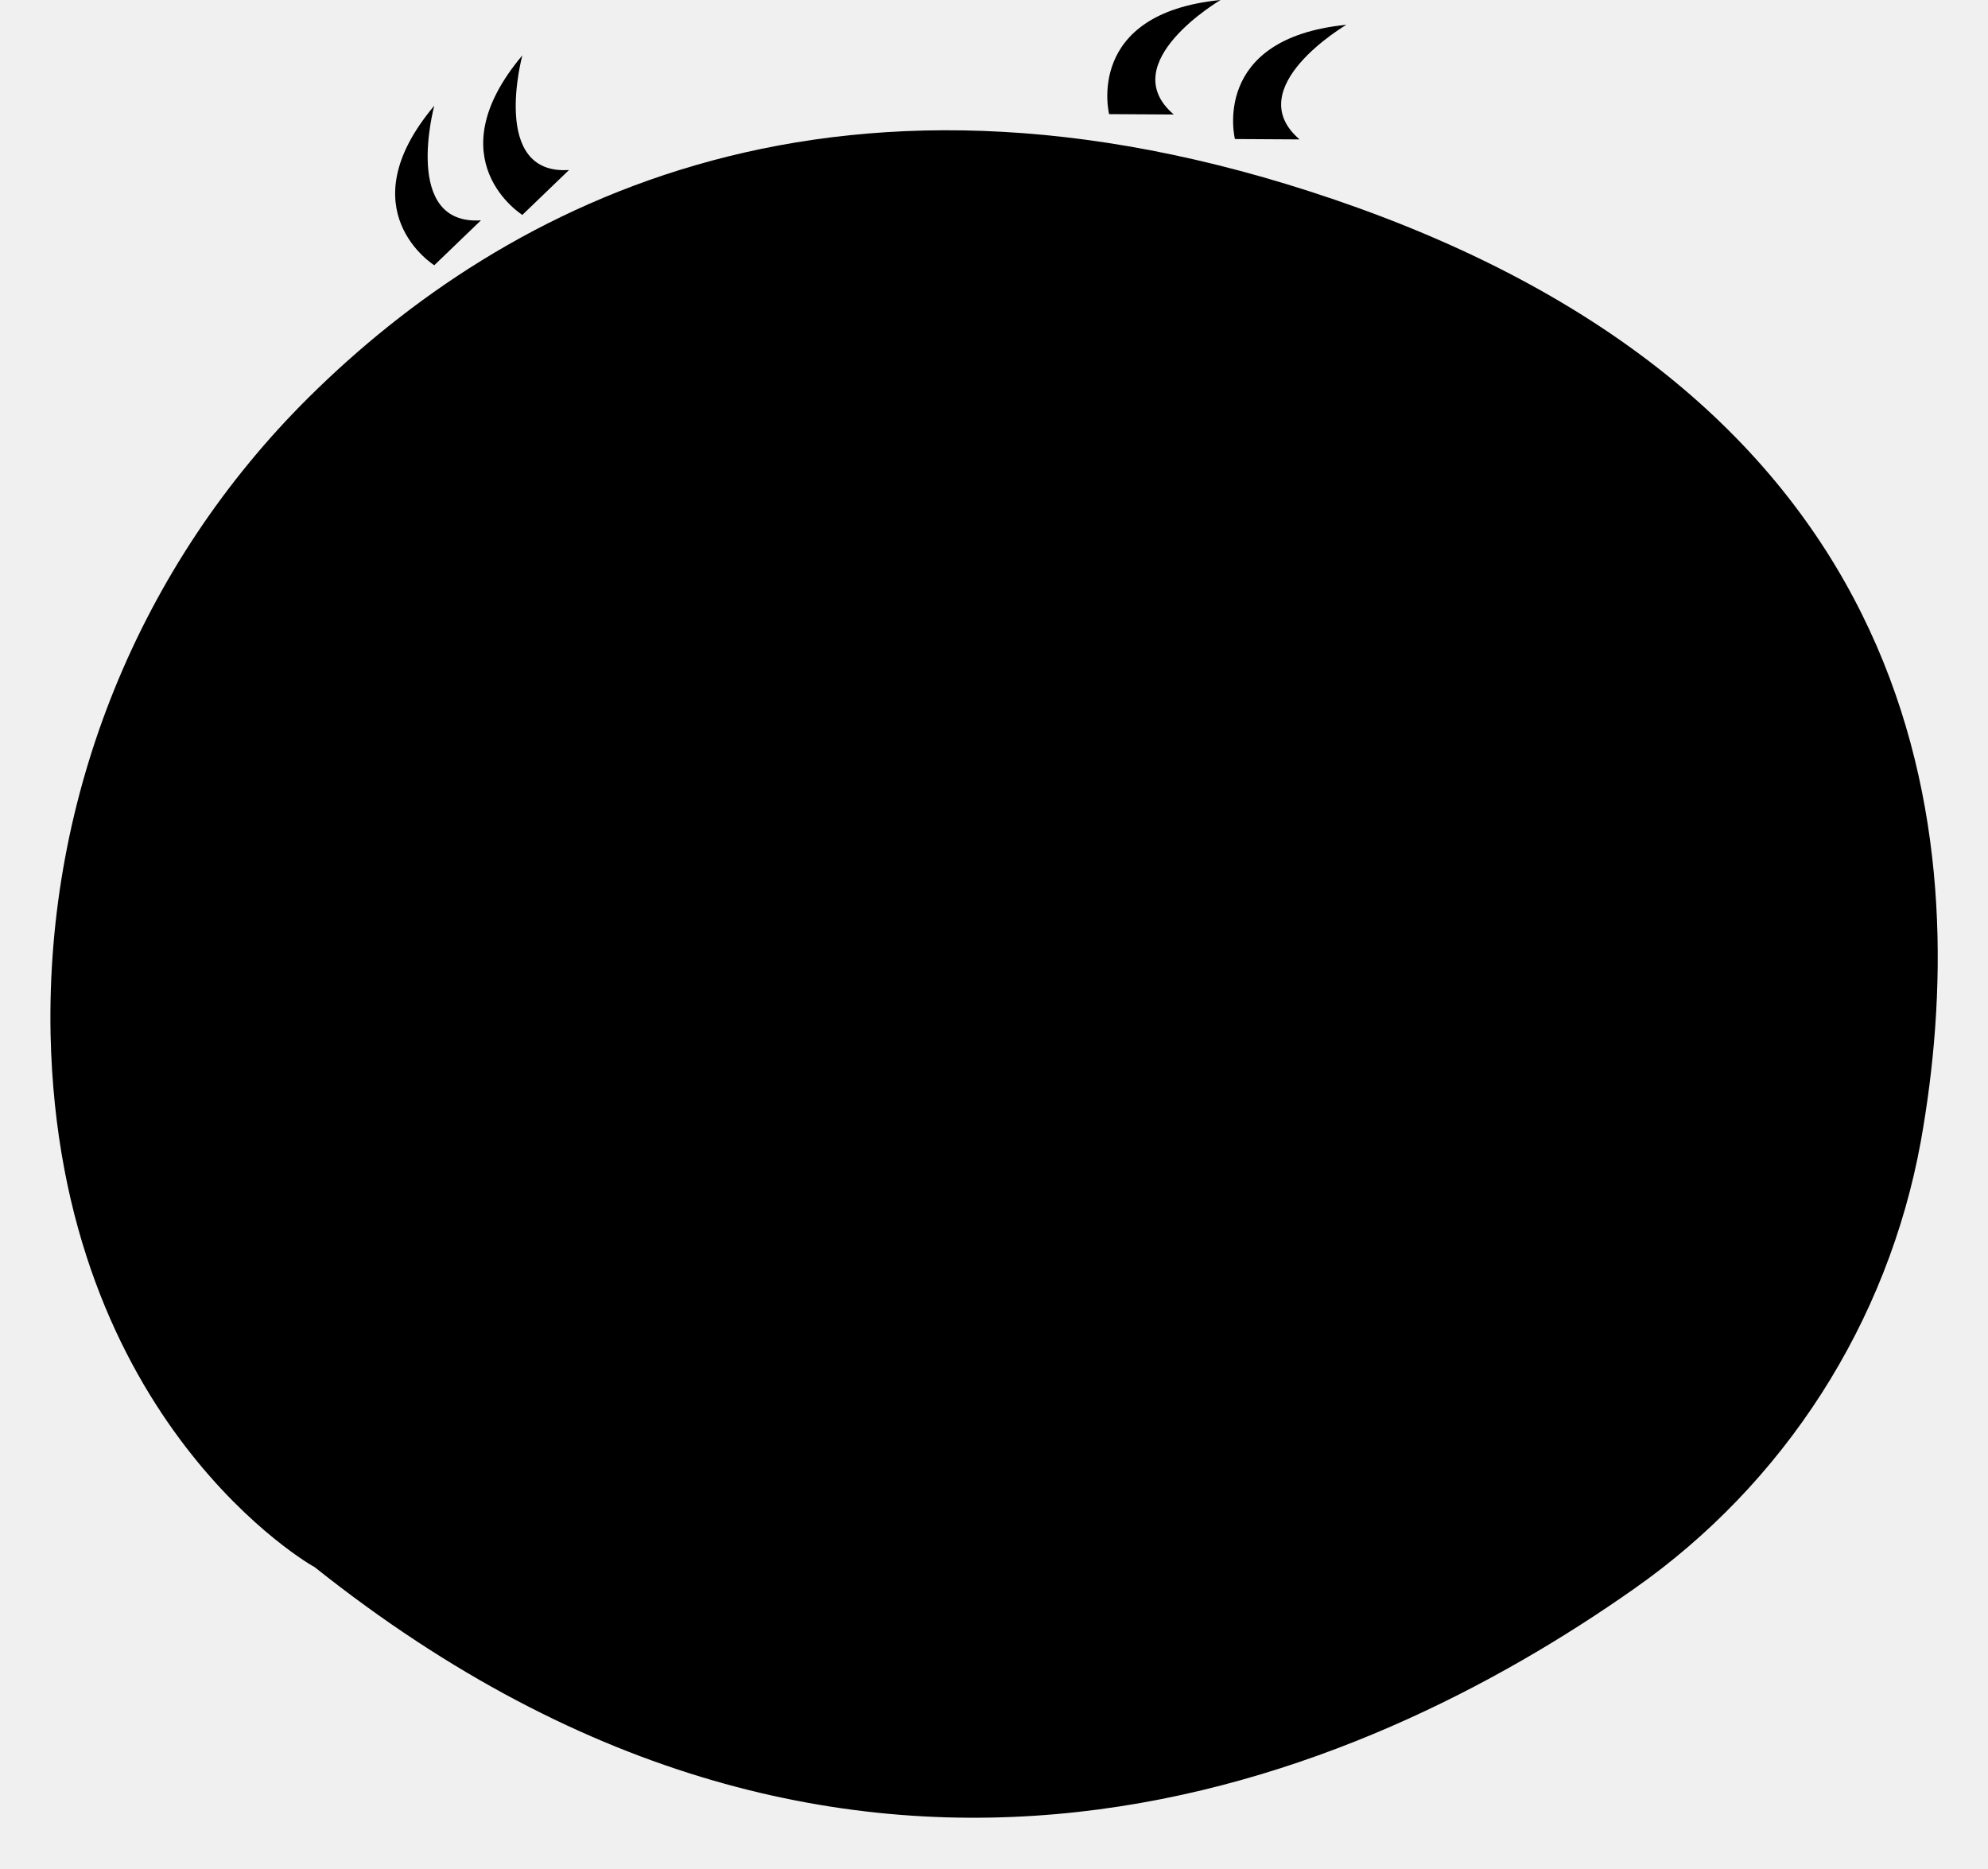
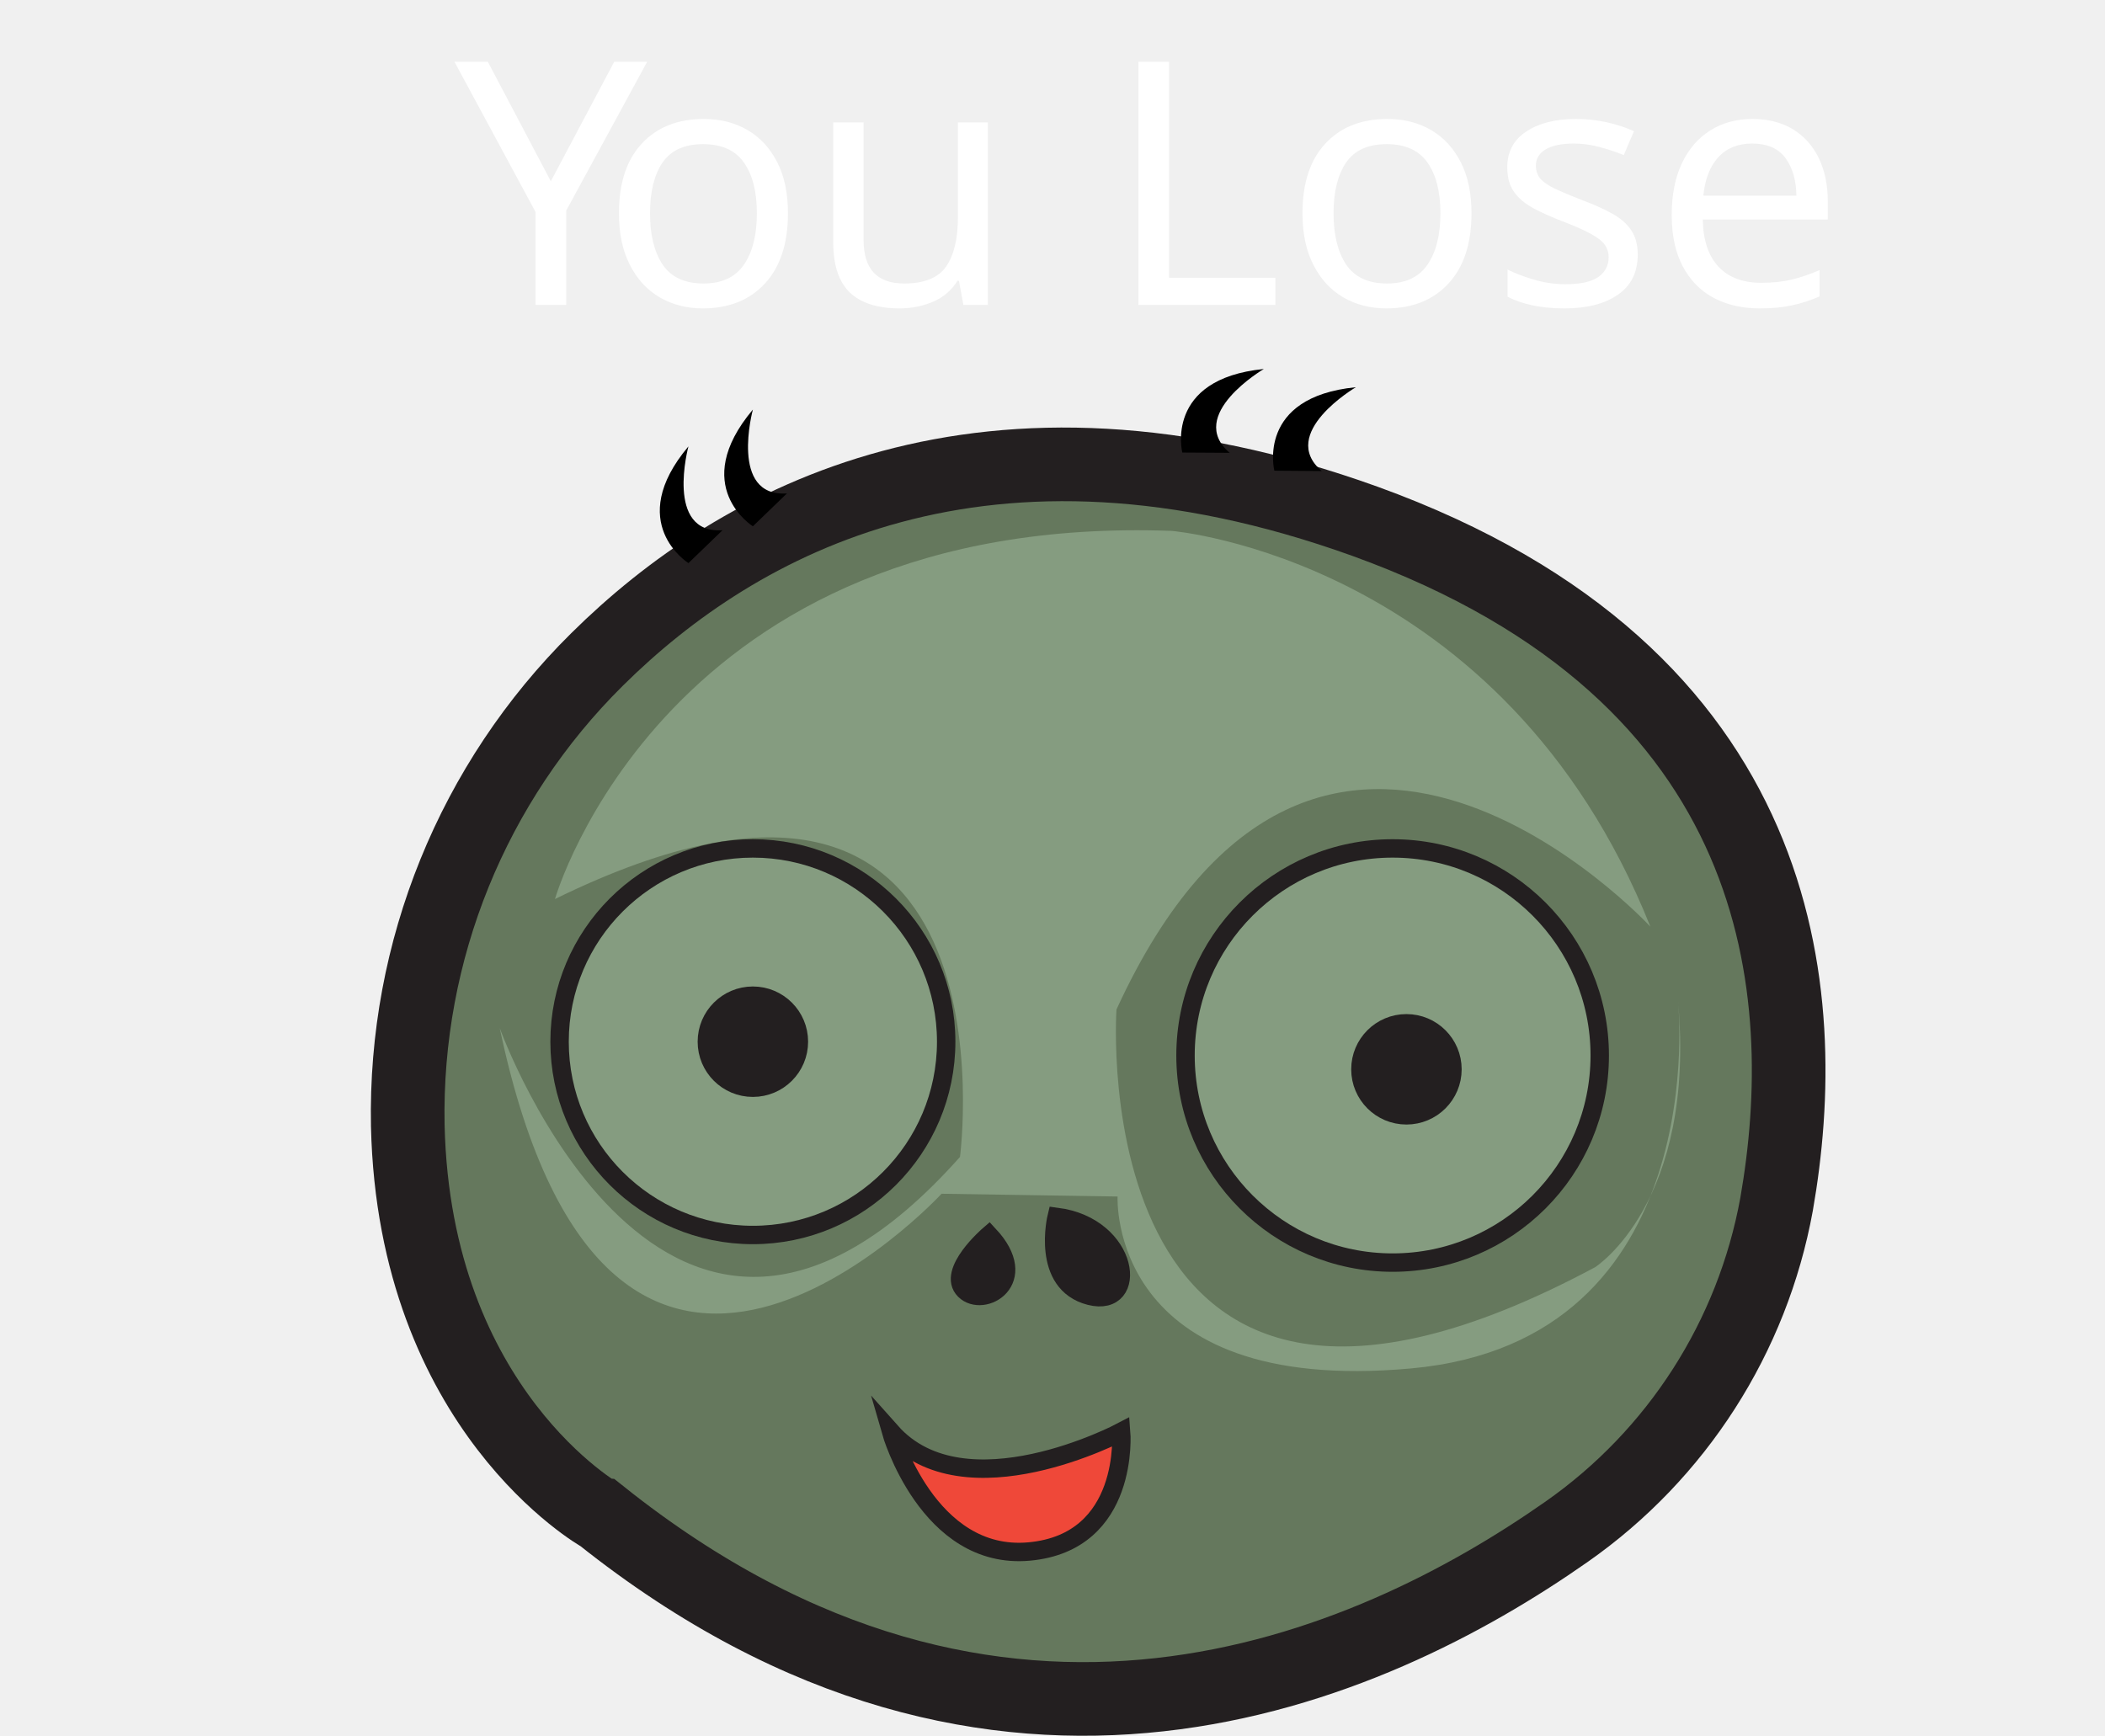
- <svg xmlns="http://www.w3.org/2000/svg" id="losing" viewBox="0 0 158.02 148.51">
-   <path class="losing-1" d="M125.5,205.72a69.39,69.39,0,0,1,20.56-50.65c15.38-15.22,42.18-29.85,83.42-15,46.13,16.66,48.75,51.37,44.68,74.17a55.59,55.59,0,0,1-22.82,35.58c-21.4,15.05-61.52,32.78-104.86-1.75C146.48,248.11,126.16,236.68,125.5,205.72Z" transform="translate(-121.48 -123.53)" />
-   <path class="losing-2" d="M141.48,181.11s12-42,67-40c0,0,36,3,52,43,0,0-36-39-58,9,0,0-4,58,52,28,0,0,11-7,9-29,0,0,4,37-29,40s-31.88-18.69-31.88-18.69l-19.12-.31s-36,39-48-18c0,0,18,50,50,14C185.48,209.11,192.48,156.11,141.48,181.11Z" transform="translate(-121.48 -123.53)" />
-   <circle class="losing-3" cx="41.5" cy="73.08" r="21" />
-   <circle class="losing-3" cx="111" cy="74.58" r="22.5" />
-   <circle class="losing-4" cx="112.5" cy="76.08" r="5" />
-   <circle class="losing-4" cx="41.5" cy="73.08" r="5" />
-   <path class="losing-4" d="M188.64,217.61s-4.66,4-2.66,6S193.3,222.61,188.64,217.61Z" transform="translate(-121.48 -123.53)" />
-   <path class="losing-4" d="M196,215.65s-1.75,7.21,3.62,8.59S204,216.68,196,215.65Z" transform="translate(-121.48 -123.53)" />
-   <path d="M156,144.61s-7-4.36,0-12.68c0,0-2.59,9.54,3.71,9.11Z" transform="translate(-121.48 -123.53)" />
-   <path d="M163,140.61s-7-4.36,0-12.68c0,0-2.59,9.54,3.71,9.11Z" transform="translate(-121.48 -123.53)" />
-   <path d="M209.64,132.6s-2-8,8.86-9.07c0,0-8.52,5-3.72,9.1Z" transform="translate(-121.48 -123.53)" />
-   <path d="M219.64,134.58s-2-8,8.86-9.08c0,0-8.52,5-3.72,9.11Z" transform="translate(-121.48 -123.53)" />
-   <path class="losing-5" d="M178,239s4,14,15,13,10-13,10-13S186,248,178,239Z" transform="translate(-121.48 -123.53)" />
+ <svg xmlns="http://www.w3.org/2000/svg" viewBox="0 0 228.68 188.6">
+   <defs>
+     <style>.cls-1{fill:#65785d;stroke-width:8px;}.cls-1,.cls-3,.cls-4,.cls-5{stroke:#231f20;stroke-miterlimit:10;}.cls-2,.cls-3{fill:#859c80;}.cls-3,.cls-4,.cls-5{stroke-width:2px;}.cls-4{fill:#231f20;}.cls-5{fill:#ef4839;}.cls-6{font-size:37px;fill:#fff;font-family:Impact;}.cls-7{letter-spacing:-0.04em;}</style>
+   </defs>
+   <g id="Layer_2" data-name="Layer 2">
+     <g id="losing">
+       <path class="cls-1" d="M44.3,122.29A69.35,69.35,0,0,1,64.87,71.64c15.37-15.22,42.18-29.85,83.42-15C194.41,73.33,197,108.05,193,130.85a55.59,55.59,0,0,1-22.82,35.58c-21.4,15-61.52,32.78-104.85-1.75C65.29,164.68,45,153.25,44.3,122.29Z" />
+       <path class="cls-2" d="M60.29,97.68s12-42,67-40c0,0,36,3,52,43,0,0-36-39-58,9,0,0-4,58,52,28,0,0,11-7,9-29,0,0,4,37-29,40S121.41,130,121.41,130l-19.12-.3s-36,39-48-18c0,0,18,50,50,14C104.29,125.68,111.29,72.68,60.29,97.68Z" />
+       <circle class="cls-3" cx="81.79" cy="113.18" r="21" />
+       <circle class="cls-3" cx="151.29" cy="114.68" r="22.5" />
+       <circle class="cls-4" cx="152.79" cy="116.18" r="5" />
+       <circle class="cls-4" cx="81.79" cy="113.18" r="5" />
+       <path class="cls-4" d="M107.44,134.18s-4.65,4-2.65,6S112.1,139.18,107.44,134.18Z" />
+       <path class="cls-4" d="M114.79,132.21s-1.76,7.22,3.62,8.59S122.79,133.25,114.79,132.21Z" />
+       <path d="M74.79,61.18s-7-4.36,0-12.68c0,0-2.59,9.54,3.7,9.11Z" />
+       <path d="M81.79,57.18s-7-4.36,0-12.68c0,0-2.59,9.54,3.7,9.11Z" />
+       <path d="M128.44,49.17s-2-8,8.86-9.08c0,0-8.52,5-3.71,9.11Z" />
+       <path d="M138.44,51.14s-2-8,8.86-9.07c0,0-8.52,5-3.71,9.11Z" />
+       <path class="cls-5" d="M96.8,155.57s4,14,15,13,10-13,10-13S104.8,164.57,96.8,155.57Z" />
+       <text class="cls-6" transform="translate(49.37 33.13)">
+         <tspan class="cls-7">Y</tspan>
+         <tspan x="15.84" y="0">ou Lose</tspan>
+       </text>
+     </g>
+   </g>
</svg>
